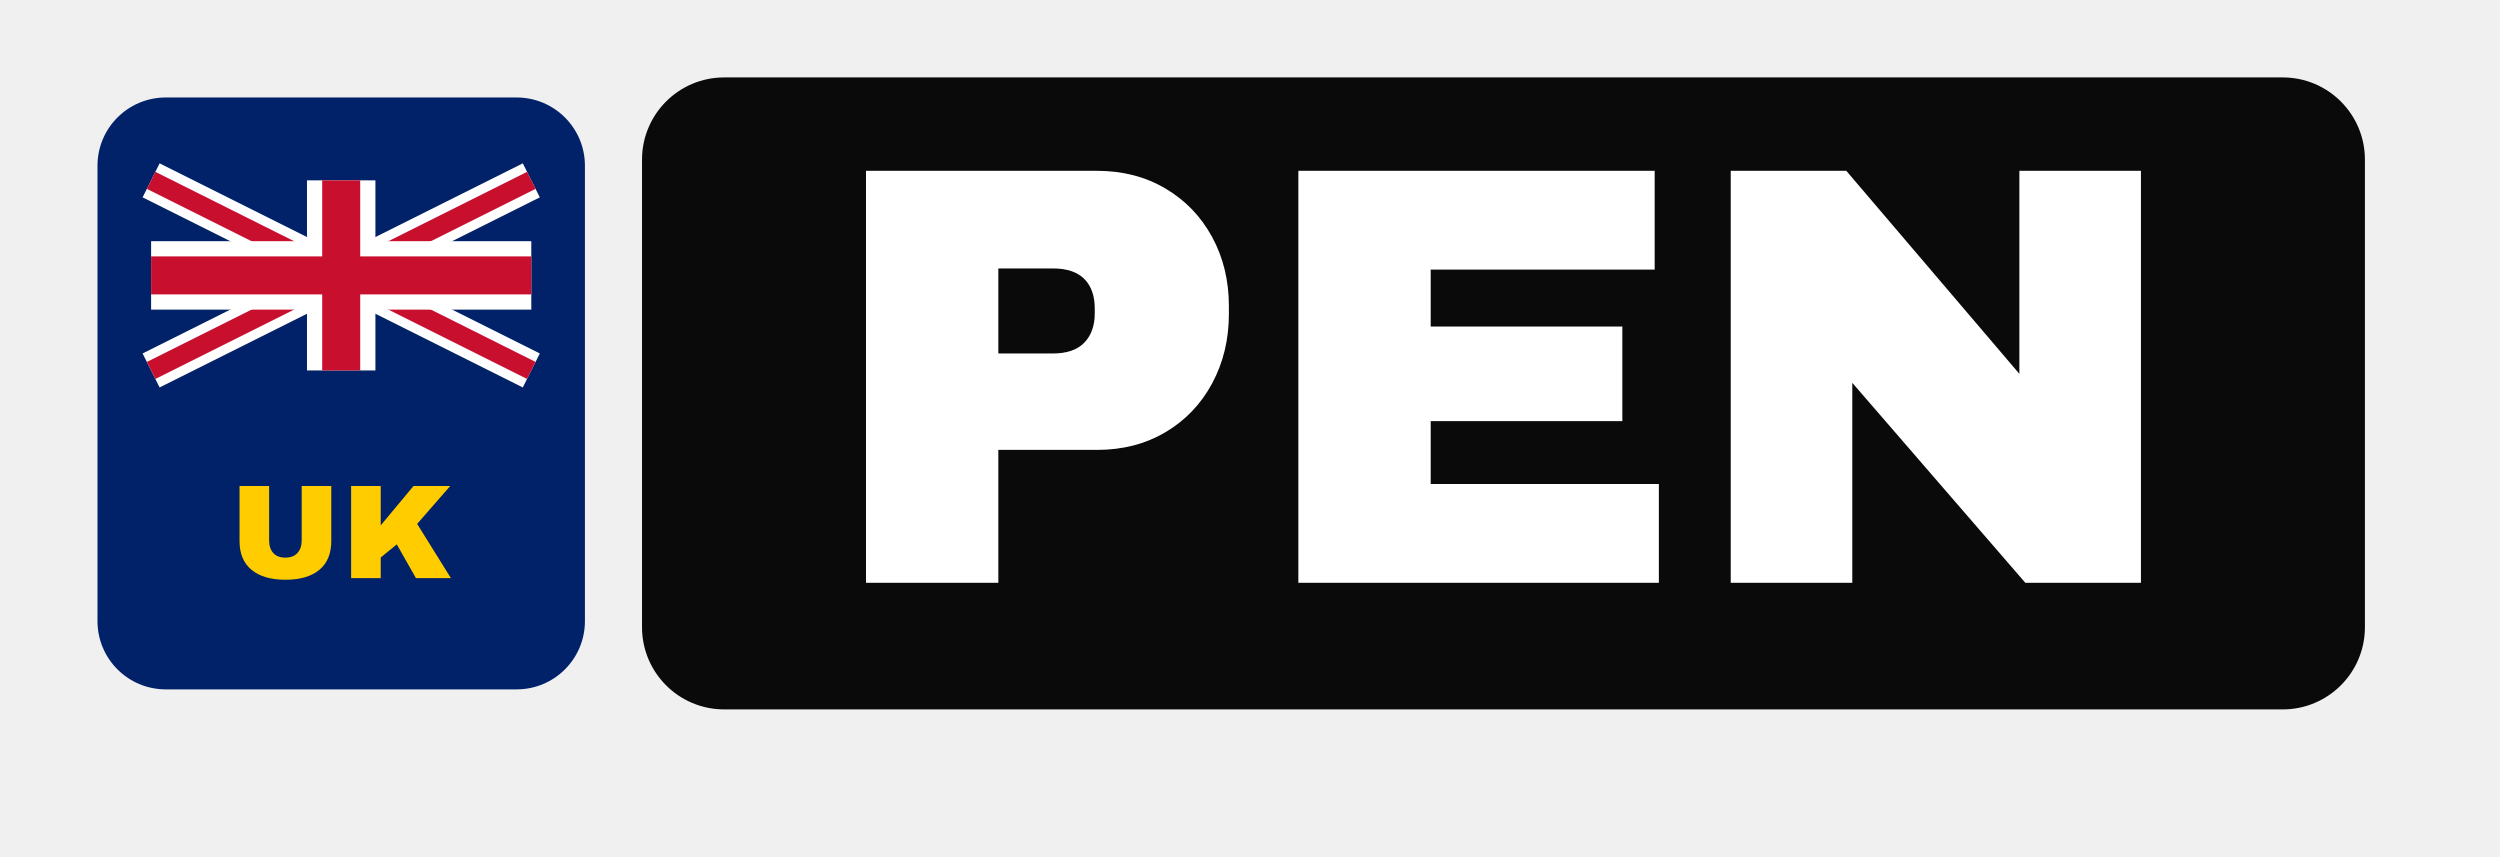
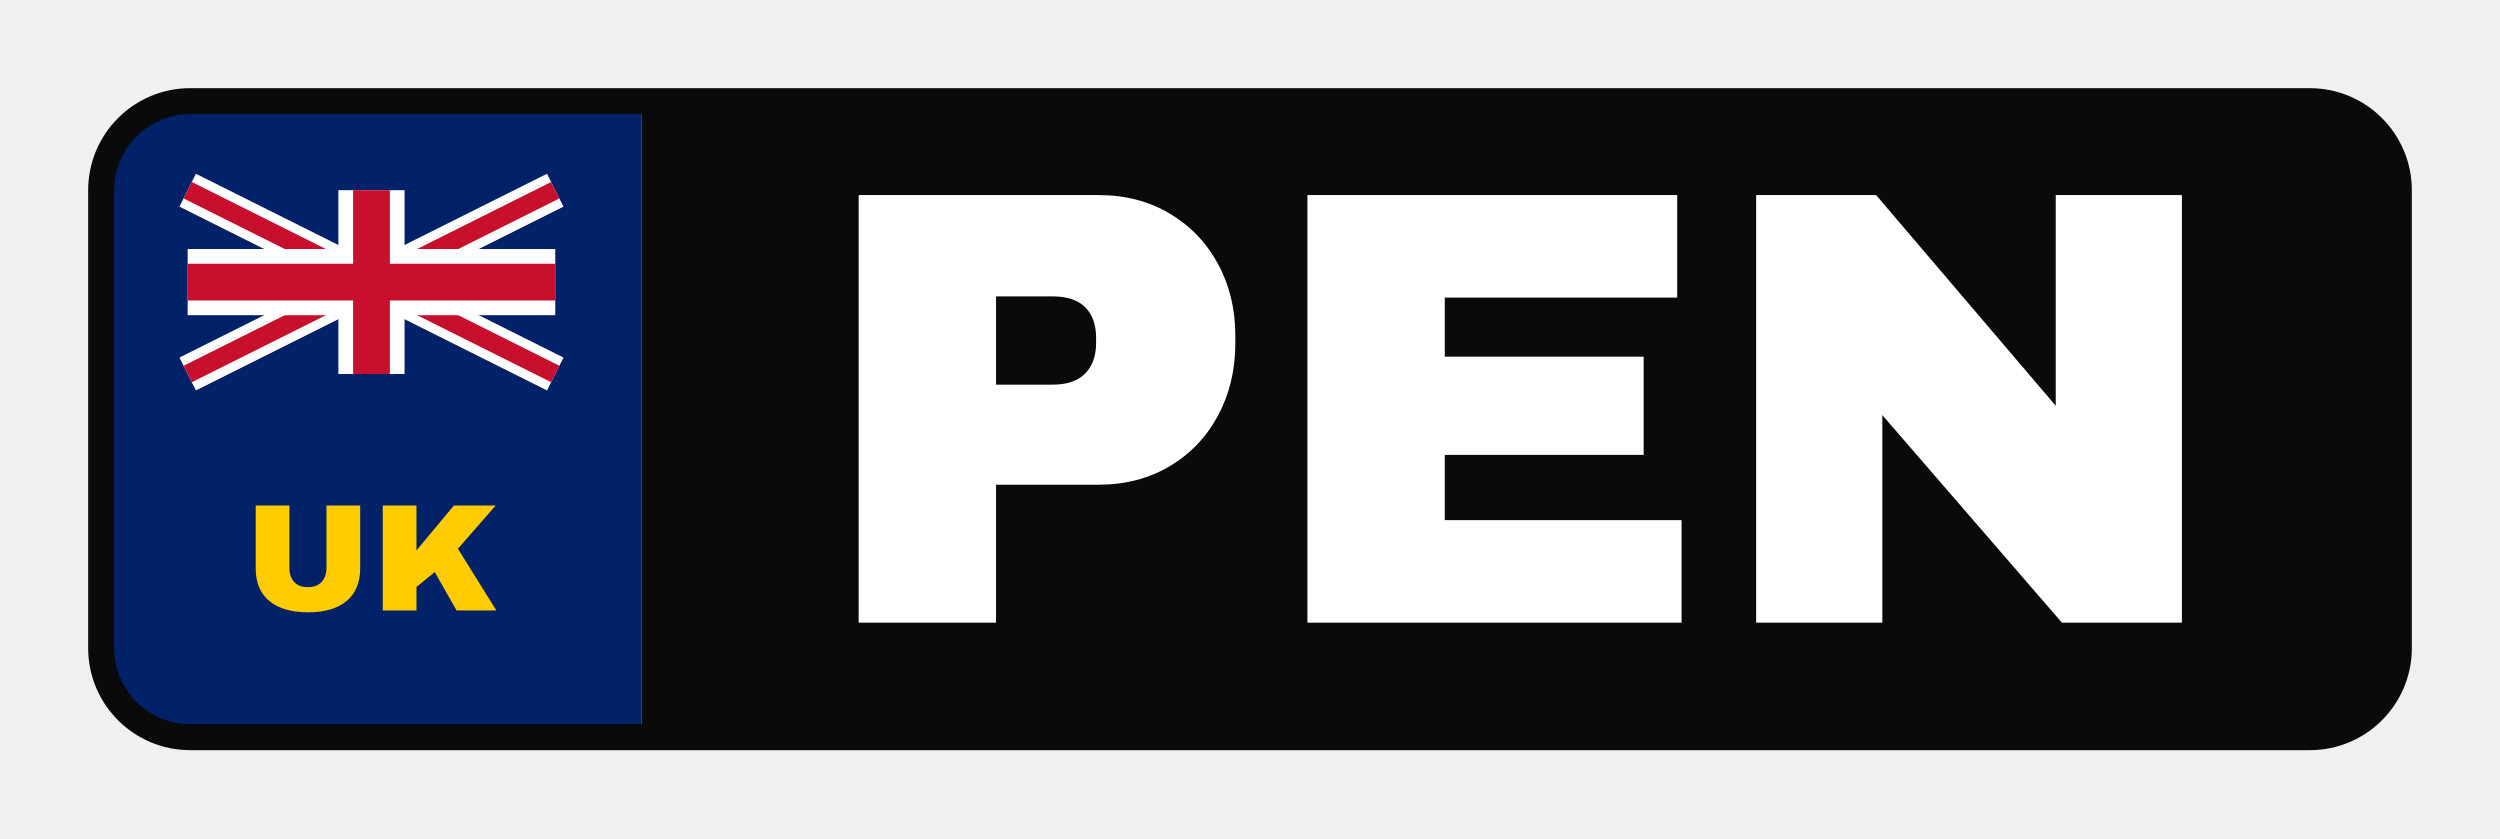
- <svg xmlns="http://www.w3.org/2000/svg" viewBox="0 0 789.85 270.60" role="img" aria-label="PaintMatchPen">
-   <rect x="30.80" y="30.80" width="154.00" height="187.00" rx="21.56" ry="21.56" fill="#012169" />
-   <line x1="47.74" y1="56.98" x2="167.86" y2="117.04" stroke="#FFF" stroke-width="12.01" />
-   <line x1="167.86" y1="56.98" x2="47.74" y2="117.04" stroke="#FFF" stroke-width="12.01" />
-   <line x1="47.74" y1="56.98" x2="167.86" y2="117.04" stroke="#C8102E" stroke-width="6.01" />
-   <line x1="167.86" y1="56.98" x2="47.74" y2="117.04" stroke="#C8102E" stroke-width="6.01" />
-   <line x1="107.80" y1="56.98" x2="107.80" y2="117.04" stroke="#FFF" stroke-width="21.62" />
-   <line x1="47.74" y1="87.01" x2="167.86" y2="87.01" stroke="#FFF" stroke-width="21.62" />
-   <line x1="107.80" y1="56.98" x2="107.80" y2="117.04" stroke="#C8102E" stroke-width="12.01" />
-   <line x1="47.74" y1="87.01" x2="167.86" y2="87.01" stroke="#C8102E" stroke-width="12.01" />
-   <path d="M90.195 183.163Q83.255 183.163 79.467 180.031Q75.68 176.9 75.68 170.932V153.539H85.032V170.806Q85.032 173.26 86.344 174.72Q87.656 176.18 90.153 176.18Q92.65 176.18 93.983 174.699Q95.316 173.218 95.316 170.806V153.539H104.668V170.932Q104.668 176.9 100.902 180.031Q97.136 183.163 90.195 183.163Z M130.652 153.539H142.248L131.795 165.516L142.459 182.655H131.414L125.362 171.99L120.284 176.138V182.655H110.932V153.539H120.284V165.981Z" fill="#FFCC00" />
-   <rect x="206.80" y="28.42" width="536.41" height="191.75" rx="22.0" ry="22.0" fill="#0A0A0A" stroke="#0A0A0A" stroke-width="7.92" />
-   <path d="M388.256 96.73V99.189Q388.256 111.298 382.958 121.136Q377.661 130.975 368.201 136.556Q358.741 142.138 346.632 142.138H315.414V184.14H273.601V53.97H346.632Q358.741 53.97 368.201 59.552Q377.661 65.133 382.958 74.877Q388.256 84.621 388.256 96.73ZM315.414 111.676H332.631Q339.253 111.676 342.564 108.271Q345.875 104.865 345.875 99V97.486Q345.875 91.432 342.564 88.121Q339.253 84.81 332.631 84.81H315.414Z M410.203 53.97H522.777V85.188H452.016V103.162H512.56V133.056H452.016V152.922H524.102V184.14H410.203Z M639.892 184.14 585.213 120.947V184.14H546.806V53.97H583.321L638.0 118.109V53.97H676.408V184.14Z" fill="#FFF" />
+ <svg xmlns="http://www.w3.org/2000/svg" viewBox="0 0 761.03 255.20" role="img" aria-label="PaintMatchPen">
+   <path d="M57.90 30.80 H195.36 V224.40 H57.90 Q30.80 224.40 30.80 197.30 V57.90 Q30.80 30.80 57.90 30.80 Z" fill="#012169" />
+   <path d="M195.36 30.80 H703.12 Q730.23 30.80 730.23 57.90 V197.30 Q730.23 224.40 703.12 224.40 H195.36 Z" fill="#0A0A0A" />
+   <line x1="57.13" y1="57.90" x2="169.03" y2="113.85" stroke="#FFF" stroke-width="11.19" />
+   <line x1="169.03" y1="57.90" x2="57.13" y2="113.85" stroke="#FFF" stroke-width="11.19" />
+   <line x1="57.13" y1="57.90" x2="169.03" y2="113.85" stroke="#C8102E" stroke-width="5.60" />
+   <line x1="169.03" y1="57.90" x2="57.13" y2="113.85" stroke="#C8102E" stroke-width="5.60" />
+   <line x1="113.08" y1="57.90" x2="113.08" y2="113.85" stroke="#FFF" stroke-width="20.14" />
+   <line x1="57.13" y1="85.88" x2="169.03" y2="85.88" stroke="#FFF" stroke-width="20.14" />
+   <line x1="113.08" y1="57.90" x2="113.08" y2="113.85" stroke="#C8102E" stroke-width="11.19" />
+   <line x1="57.13" y1="85.88" x2="169.03" y2="85.88" stroke="#C8102E" stroke-width="11.19" />
+   <path d="M93.765 186.399Q86.151 186.399 81.996 182.963Q77.84 179.527 77.84 172.981V153.898H88.101V172.842Q88.101 175.534 89.54 177.136Q90.98 178.738 93.719 178.738Q96.458 178.738 97.921 177.113Q99.383 175.488 99.383 172.842V153.898H109.644V172.981Q109.644 179.527 105.512 182.963Q101.38 186.399 93.765 186.399Z M138.152 153.898H150.873L139.405 167.038L151.105 185.842H138.987L132.348 174.142L126.777 178.692V185.842H116.516V153.898H126.777V167.549Z" fill="#FFCC00" />
+   <path d="M376.046 102.142V104.601Q376.046 116.71 370.748 126.548Q365.451 136.387 355.991 141.968Q346.531 147.55 334.422 147.55H303.204V189.552H261.391V59.382H334.422Q346.531 59.382 355.991 64.964Q365.451 70.545 370.748 80.289Q376.046 90.033 376.046 102.142ZM303.204 117.088H320.421Q327.043 117.088 330.354 113.683Q333.665 110.277 333.665 104.412V102.898Q333.665 96.844 330.354 93.533Q327.043 90.222 320.421 90.222H303.204Z M397.993 59.382H510.567V90.6H439.806V108.574H500.35V138.468H439.806V158.334H511.892V189.552H397.993Z M627.682 189.552 573.003 126.359V189.552H534.596V59.382H571.111L625.79 123.521V59.382H664.198V189.552Z" fill="#FFF" />
+   <rect x="30.80" y="30.80" width="699.43" height="193.60" rx="27.10" ry="27.10" fill="none" stroke="#0A0A0A" stroke-width="7.92" />
</svg>
